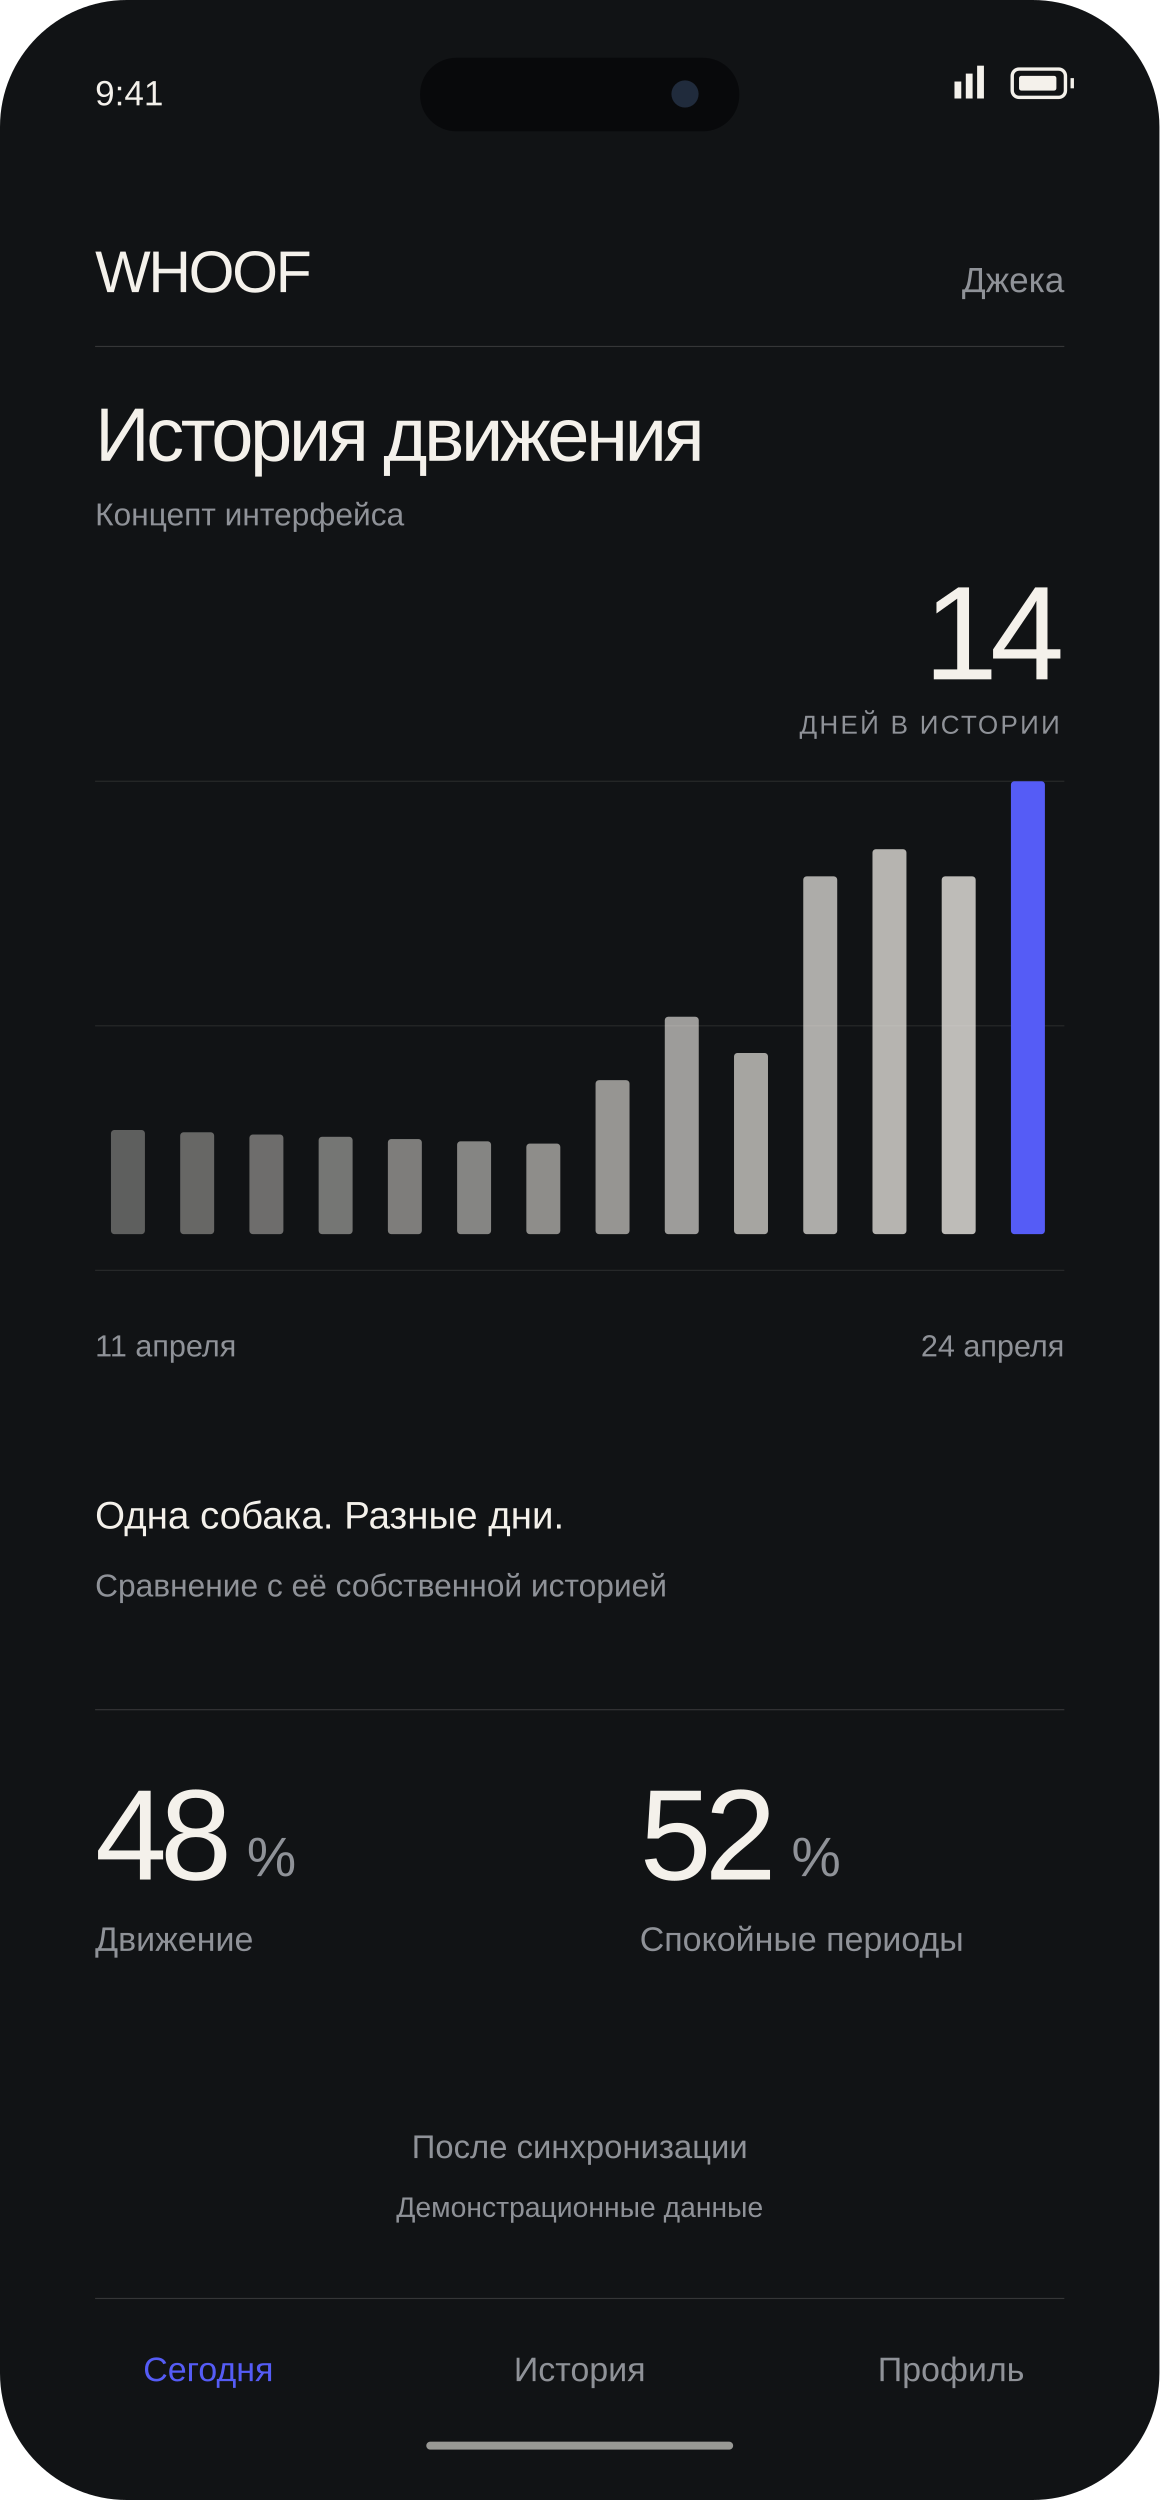
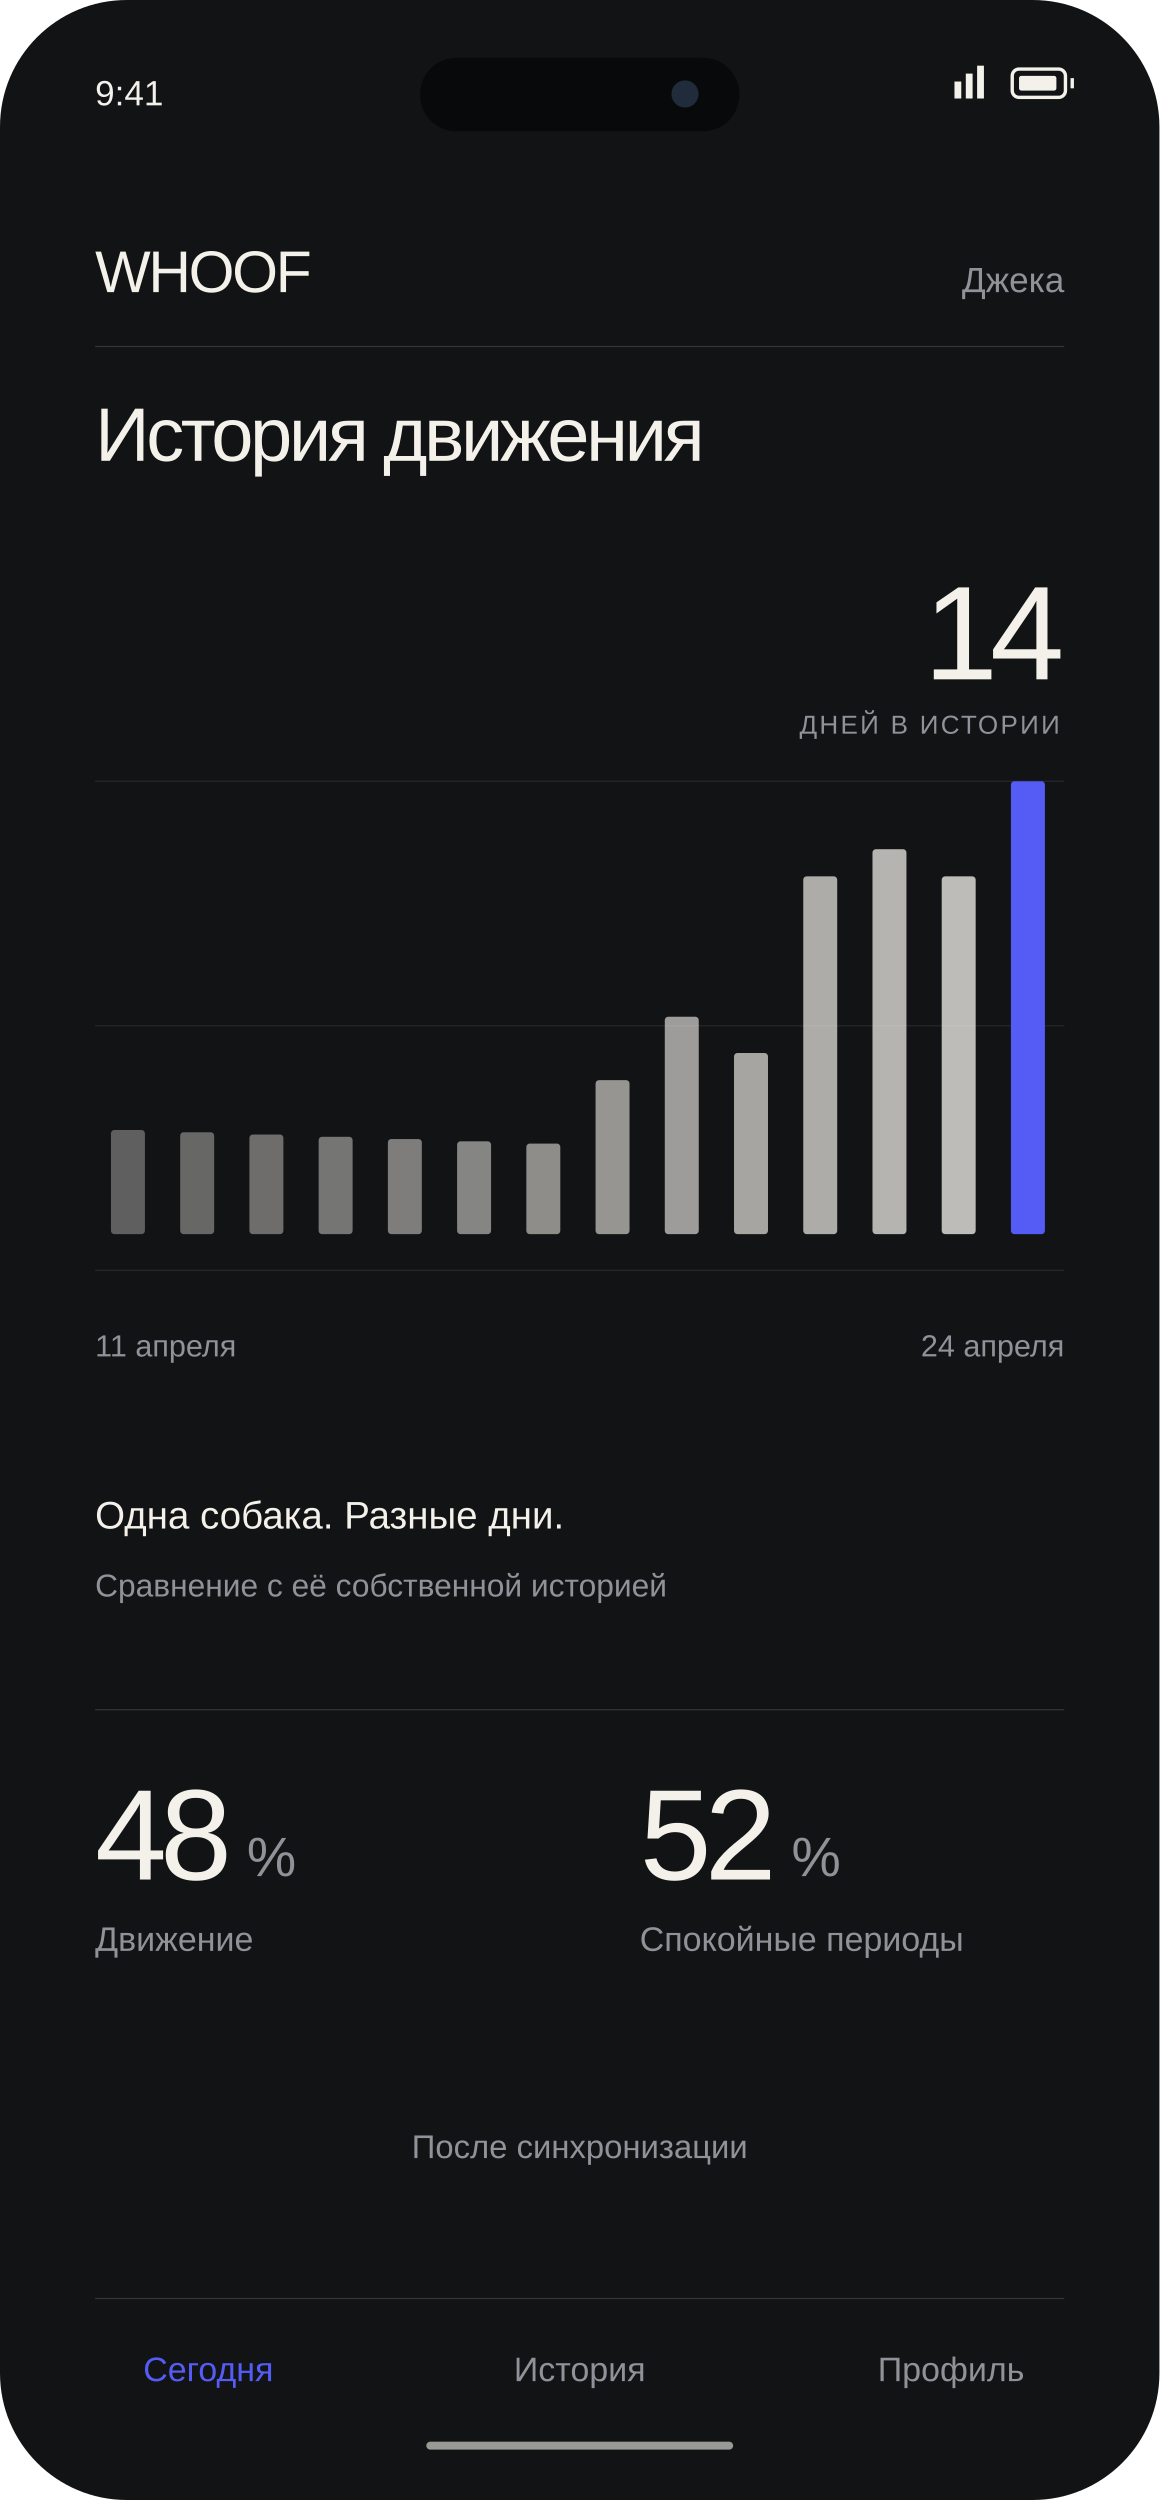
<svg xmlns="http://www.w3.org/2000/svg" width="1024" height="2208" viewBox="0 0 1024 2208" fill="#f4f1eb" font-family="Whoof, Arial, sans-serif" role="img" aria-label="Концепт интерфейса Whoof: демонстрационная история движений за день">
  <rect data-art-chrome="" width="1024" height="2208" rx="112" fill="#111315" />
  <g data-art-chrome="">
    <text x="84" y="93" font-size="31" font-weight="500">9:41</text>
    <path d="M846 72v15m10-22v22m10-29v29" stroke="#f4f1eb" stroke-width="6" />
    <rect x="894" y="61" width="47" height="25" rx="6" stroke="#f4f1eb" stroke-width="3" fill="none" />
    <rect x="900" y="67" width="33" height="13" rx="2" />
    <path d="M947 69v9" stroke="#f4f1eb" stroke-width="3" />
    <rect x="371" y="51" width="282" height="65" rx="32" fill="#08090b" />
    <circle cx="605" cy="83" r="12" fill="#202b3c" />
    <text x="84" y="258" font-size="52" font-weight="500" letter-spacing="-2">WHOOF</text>
    <text x="940" y="258" font-size="31" text-anchor="end" fill="#8f9298">Джека</text>
    <path d="M84 306H940" stroke="#f4f1eb" stroke-opacity=".16" />
    <text x="84" y="407" font-size="67" data-art-heading="" letter-spacing="-3">История движения</text>
-     <text x="84" y="464" font-size="28" fill="#8f9298">Концепт интерфейса</text>
  </g>
  <g data-art-day="" opacity="0">
    <defs>
      <clipPath id="whoof-static-week-day">
        <rect data-art-day-clip="" x="84" y="630" width="856" height="500" />
      </clipPath>
      <clipPath id="whoof-static-week-selection">
        <rect data-art-selection="" x="918" y="630" width="24" height="500" />
      </clipPath>
    </defs>
    <text x="940" y="600" font-size="118" data-art-time="" text-anchor="end" font-weight="400" letter-spacing="-7" style="font-variant-numeric:tabular-nums">23:59</text>
    <text x="936" y="648" font-size="23" text-anchor="end" fill="#8f9298" letter-spacing="2">ВРЕМЯ ДНЯ</text>
    <g opacity=".09">
      <rect x="84" y="1067.39" width="3.6" height="22.61" rx="1.8" fill="#f4f1eb" />
      <rect x="89.944" y="1066.058" width="3.6" height="23.942" rx="1.8" fill="#f4f1eb" />
      <rect x="95.889" y="1069.953" width="3.6" height="20.047" rx="1.8" fill="#f4f1eb" />
      <rect x="101.833" y="1068.411" width="3.6" height="21.589" rx="1.8" fill="#f4f1eb" />
      <rect x="107.778" y="1067.956" width="3.6" height="22.044" rx="1.8" fill="#f4f1eb" />
      <rect x="113.722" y="1071.072" width="3.6" height="18.928" rx="1.8" fill="#f4f1eb" />
      <rect x="119.667" y="1067.92" width="3.6" height="22.08" rx="1.8" fill="#f4f1eb" />
      <rect x="125.611" y="1067.158" width="3.6" height="22.842" rx="1.8" fill="#f4f1eb" />
      <rect x="131.556" y="1069.441" width="3.6" height="20.559" rx="1.8" fill="#f4f1eb" />
      <rect x="137.5" y="1066.206" width="3.6" height="23.794" rx="1.8" fill="#f4f1eb" />
      <rect x="143.444" y="1067.146" width="3.6" height="22.854" rx="1.8" fill="#f4f1eb" />
      <rect x="149.389" y="1070.094" width="3.6" height="19.906" rx="1.8" fill="#f4f1eb" />
      <rect x="155.333" y="1067.43" width="3.6" height="22.57" rx="1.8" fill="#f4f1eb" />
      <rect x="161.278" y="1069.141" width="3.6" height="20.859" rx="1.8" fill="#f4f1eb" />
      <rect x="167.222" y="1070.783" width="3.6" height="19.217" rx="1.8" fill="#f4f1eb" />
      <rect x="173.167" y="1066.942" width="3.6" height="23.058" rx="1.8" fill="#f4f1eb" />
      <rect x="179.111" y="1068.304" width="3.6" height="21.696" rx="1.8" fill="#f4f1eb" />
      <rect x="185.056" y="1068.872" width="3.6" height="21.128" rx="1.8" fill="#f4f1eb" />
      <rect x="191" y="1065.563" width="3.6" height="24.437" rx="1.8" fill="#f4f1eb" />
      <rect x="196.944" y="1068.483" width="3.6" height="21.517" rx="1.8" fill="#f4f1eb" />
      <rect x="202.889" y="1069.434" width="3.6" height="20.566" rx="1.8" fill="#f4f1eb" />
      <rect x="208.833" y="1067.105" width="3.6" height="22.895" rx="1.8" fill="#f4f1eb" />
      <rect x="214.778" y="1070.368" width="3.6" height="19.632" rx="1.8" fill="#f4f1eb" />
      <rect x="220.722" y="1069.76" width="3.6" height="20.24" rx="1.8" fill="#f4f1eb" />
      <rect x="226.667" y="1066.722" width="3.6" height="23.278" rx="1.8" fill="#f4f1eb" />
      <rect x="232.611" y="1069.312" width="3.6" height="20.688" rx="1.8" fill="#f4f1eb" />
      <rect x="238.556" y="1067.685" width="3.6" height="22.315" rx="1.8" fill="#f4f1eb" />
      <rect x="244.5" y="1065.695" width="3.6" height="24.305" rx="1.8" fill="#f4f1eb" />
      <rect x="250.444" y="1069.416" width="3.6" height="20.584" rx="1.8" fill="#f4f1eb" />
      <rect x="256.389" y="1068.058" width="3.6" height="21.942" rx="1.8" fill="#f4f1eb" />
      <rect x="262.333" y="1067.004" width="3.6" height="22.996" rx="1.8" fill="#f4f1eb" />
      <rect x="268.278" y="1070.344" width="3.6" height="19.656" rx="1.8" fill="#f4f1eb" />
      <rect x="274.222" y="1066.086" width="3.6" height="23.914" rx="1.8" fill="#f4f1eb" />
      <rect x="280.167" y="1062.144" width="3.6" height="27.856" rx="1.8" fill="#f4f1eb" />
      <rect x="286.111" y="1062.85" width="3.6" height="27.15" rx="1.8" fill="#f4f1eb" />
      <rect x="292.056" y="1048.322" width="3.6" height="41.678" rx="1.8" fill="#f4f1eb" />
      <rect x="298" y="1037.567" width="3.6" height="52.433" rx="1.8" fill="#f4f1eb" />
      <rect x="303.944" y="1039.174" width="3.6" height="50.826" rx="1.8" fill="#f4f1eb" />
      <rect x="309.889" y="1002.612" width="3.6" height="87.388" rx="1.8" fill="#f4f1eb" />
      <rect x="315.833" y="992.293" width="3.6" height="97.707" rx="1.8" fill="#f4f1eb" />
      <rect x="321.778" y="999.401" width="3.6" height="90.599" rx="1.8" fill="#f4f1eb" />
      <rect x="327.722" y="907.367" width="3.6" height="182.633" rx="1.8" fill="#f4f1eb" />
      <rect x="333.667" y="895.494" width="3.6" height="194.506" rx="1.8" fill="#f4f1eb" />
      <rect x="339.611" y="889.136" width="3.6" height="200.864" rx="1.8" fill="#f4f1eb" />
      <rect x="345.556" y="756.37" width="3.6" height="333.63" rx="1.8" fill="#f4f1eb" />
      <rect x="351.5" y="815.219" width="3.6" height="274.781" rx="1.8" fill="#f4f1eb" />
      <rect x="357.444" y="853.531" width="3.6" height="236.469" rx="1.8" fill="#f4f1eb" />
      <rect x="363.389" y="780.545" width="3.6" height="309.455" rx="1.8" fill="#f4f1eb" />
      <rect x="369.333" y="894.017" width="3.6" height="195.983" rx="1.8" fill="#f4f1eb" />
      <rect x="375.278" y="903.152" width="3.6" height="186.848" rx="1.8" fill="#f4f1eb" />
      <rect x="381.222" y="813.791" width="3.6" height="276.209" rx="1.8" fill="#f4f1eb" />
      <rect x="387.167" y="888.241" width="3.6" height="201.759" rx="1.8" fill="#f4f1eb" />
      <rect x="393.111" y="866.942" width="3.6" height="223.058" rx="1.8" fill="#f4f1eb" />
      <rect x="399.056" y="853.073" width="3.6" height="236.927" rx="1.8" fill="#f4f1eb" />
      <rect x="405" y="974.33" width="3.6" height="115.67" rx="1.8" fill="#f4f1eb" />
      <rect x="410.944" y="1007.288" width="3.6" height="82.712" rx="1.8" fill="#f4f1eb" />
      <rect x="416.889" y="1032.964" width="3.6" height="57.036" rx="1.8" fill="#f4f1eb" />
      <rect x="422.833" y="1061.744" width="3.6" height="28.256" rx="1.8" fill="#f4f1eb" />
      <rect x="428.778" y="1062.668" width="3.6" height="27.332" rx="1.8" fill="#f4f1eb" />
      <rect x="434.722" y="1063.876" width="3.6" height="26.124" rx="1.8" fill="#f4f1eb" />
      <rect x="440.667" y="1068.775" width="3.6" height="21.225" rx="1.8" fill="#f4f1eb" />
      <rect x="446.611" y="1065.901" width="3.6" height="24.099" rx="1.8" fill="#f4f1eb" />
      <rect x="452.556" y="1065.937" width="3.6" height="24.063" rx="1.8" fill="#f4f1eb" />
      <rect x="458.5" y="1069.328" width="3.6" height="20.672" rx="1.8" fill="#f4f1eb" />
      <rect x="464.444" y="1066.713" width="3.6" height="23.287" rx="1.8" fill="#f4f1eb" />
      <rect x="470.389" y="1067.545" width="3.6" height="22.455" rx="1.8" fill="#f4f1eb" />
      <rect x="476.333" y="1069.958" width="3.6" height="20.042" rx="1.8" fill="#f4f1eb" />
      <rect x="482.278" y="1063.565" width="3.6" height="26.435" rx="1.8" fill="#f4f1eb" />
      <rect x="488.222" y="1060.757" width="3.6" height="29.243" rx="1.8" fill="#f4f1eb" />
      <rect x="494.167" y="1057.319" width="3.6" height="32.681" rx="1.8" fill="#f4f1eb" />
      <rect x="500.111" y="1031.182" width="3.6" height="58.818" rx="1.8" fill="#f4f1eb" />
      <rect x="506.056" y="1022.438" width="3.6" height="67.562" rx="1.8" fill="#f4f1eb" />
      <rect x="512" y="1015.103" width="3.6" height="74.897" rx="1.8" fill="#f4f1eb" />
      <rect x="517.944" y="967.372" width="3.6" height="122.628" rx="1.8" fill="#f4f1eb" />
      <rect x="523.889" y="988.65" width="3.6" height="101.35" rx="1.8" fill="#f4f1eb" />
      <rect x="529.833" y="990.819" width="3.6" height="99.181" rx="1.8" fill="#f4f1eb" />
      <rect x="535.778" y="941.741" width="3.6" height="148.259" rx="1.8" fill="#f4f1eb" />
      <rect x="541.722" y="985.033" width="3.6" height="104.967" rx="1.8" fill="#f4f1eb" />
      <rect x="547.667" y="985.247" width="3.6" height="104.753" rx="1.8" fill="#f4f1eb" />
      <rect x="553.611" y="973.542" width="3.6" height="116.458" rx="1.8" fill="#f4f1eb" />
      <rect x="559.556" y="1023.022" width="3.6" height="66.978" rx="1.8" fill="#f4f1eb" />
      <rect x="565.5" y="1035.273" width="3.6" height="54.727" rx="1.8" fill="#f4f1eb" />
      <rect x="571.444" y="1043.659" width="3.6" height="46.341" rx="1.8" fill="#f4f1eb" />
      <rect x="577.389" y="1063.351" width="3.6" height="26.649" rx="1.8" fill="#f4f1eb" />
      <rect x="583.333" y="1064.423" width="3.6" height="25.577" rx="1.8" fill="#f4f1eb" />
      <rect x="589.278" y="1064.818" width="3.6" height="25.182" rx="1.8" fill="#f4f1eb" />
      <rect x="595.222" y="1069.383" width="3.6" height="20.617" rx="1.8" fill="#f4f1eb" />
      <rect x="601.167" y="1066.318" width="3.6" height="23.682" rx="1.8" fill="#f4f1eb" />
      <rect x="607.111" y="1064.926" width="3.6" height="25.074" rx="1.8" fill="#f4f1eb" />
      <rect x="613.056" y="1067.891" width="3.6" height="22.109" rx="1.8" fill="#f4f1eb" />
      <rect x="619" y="1063.66" width="3.6" height="26.34" rx="1.8" fill="#f4f1eb" />
      <rect x="624.944" y="1062.755" width="3.6" height="27.245" rx="1.8" fill="#f4f1eb" />
      <rect x="630.889" y="1066.118" width="3.6" height="23.882" rx="1.8" fill="#f4f1eb" />
      <rect x="636.833" y="1056.038" width="3.6" height="33.962" rx="1.8" fill="#f4f1eb" />
      <rect x="642.778" y="1051.901" width="3.6" height="38.099" rx="1.8" fill="#f4f1eb" />
      <rect x="648.722" y="1050.965" width="3.6" height="39.035" rx="1.8" fill="#f4f1eb" />
      <rect x="654.667" y="1020.365" width="3.6" height="69.635" rx="1.8" fill="#f4f1eb" />
      <rect x="660.611" y="1012.014" width="3.6" height="77.986" rx="1.8" fill="#f4f1eb" />
      <rect x="666.556" y="1009.052" width="3.6" height="80.948" rx="1.8" fill="#f4f1eb" />
      <rect x="672.5" y="956.777" width="3.6" height="133.223" rx="1.8" fill="#f4f1eb" />
      <rect x="678.444" y="971.636" width="3.6" height="118.364" rx="1.8" fill="#f4f1eb" />
      <rect x="684.389" y="975.038" width="3.6" height="114.962" rx="1.8" fill="#f4f1eb" />
      <rect x="690.333" y="893.782" width="3.6" height="196.218" rx="1.8" fill="#f4f1eb" />
      <rect x="696.278" y="925.958" width="3.6" height="164.042" rx="1.8" fill="#f4f1eb" />
      <rect x="702.222" y="896.17" width="3.6" height="193.83" rx="1.8" fill="#f4f1eb" />
      <rect x="708.167" y="784.823" width="3.6" height="305.177" rx="1.8" fill="#f4f1eb" />
      <rect x="714.111" y="854.985" width="3.6" height="235.015" rx="1.8" fill="#f4f1eb" />
      <rect x="720.056" y="836.757" width="3.6" height="253.243" rx="1.8" fill="#f4f1eb" />
      <rect x="726" y="787.293" width="3.6" height="302.707" rx="1.8" fill="#f4f1eb" />
      <rect x="731.944" y="912.348" width="3.6" height="177.652" rx="1.8" fill="#f4f1eb" />
      <rect x="737.889" y="900.696" width="3.6" height="189.304" rx="1.8" fill="#f4f1eb" />
      <rect x="743.833" y="878.767" width="3.6" height="211.233" rx="1.8" fill="#f4f1eb" />
      <rect x="749.778" y="964.446" width="3.6" height="125.554" rx="1.8" fill="#f4f1eb" />
      <rect x="755.722" y="934.655" width="3.6" height="155.345" rx="1.8" fill="#f4f1eb" />
      <rect x="761.667" y="935.405" width="3.6" height="154.595" rx="1.8" fill="#f4f1eb" />
      <rect x="767.611" y="996.938" width="3.6" height="93.062" rx="1.8" fill="#f4f1eb" />
      <rect x="773.556" y="990.616" width="3.6" height="99.384" rx="1.8" fill="#f4f1eb" />
      <rect x="779.5" y="1008.356" width="3.6" height="81.644" rx="1.8" fill="#f4f1eb" />
      <rect x="785.444" y="1040.521" width="3.6" height="49.479" rx="1.8" fill="#f4f1eb" />
      <rect x="791.389" y="1023.338" width="3.6" height="66.662" rx="1.8" fill="#f4f1eb" />
      <rect x="797.333" y="1020.217" width="3.6" height="69.783" rx="1.8" fill="#f4f1eb" />
      <rect x="803.278" y="1029.507" width="3.6" height="60.493" rx="1.8" fill="#f4f1eb" />
      <rect x="809.222" y="989.483" width="3.6" height="100.517" rx="1.8" fill="#f4f1eb" />
      <rect x="815.167" y="998.233" width="3.6" height="91.767" rx="1.8" fill="#f4f1eb" />
      <rect x="821.111" y="1023.532" width="3.6" height="66.468" rx="1.8" fill="#f4f1eb" />
      <rect x="827.056" y="1019.971" width="3.6" height="70.029" rx="1.8" fill="#f4f1eb" />
      <rect x="833" y="1047.853" width="3.6" height="42.147" rx="1.8" fill="#f4f1eb" />
      <rect x="838.944" y="1062.594" width="3.6" height="27.406" rx="1.8" fill="#f4f1eb" />
      <rect x="844.889" y="1062.459" width="3.6" height="27.541" rx="1.8" fill="#f4f1eb" />
      <rect x="850.833" y="1068.475" width="3.6" height="21.525" rx="1.8" fill="#f4f1eb" />
      <rect x="856.778" y="1069.412" width="3.6" height="20.588" rx="1.8" fill="#f4f1eb" />
      <rect x="862.722" y="1065.959" width="3.6" height="24.041" rx="1.8" fill="#f4f1eb" />
      <rect x="868.667" y="1068.479" width="3.6" height="21.521" rx="1.8" fill="#f4f1eb" />
      <rect x="874.611" y="1068.16" width="3.6" height="21.84" rx="1.8" fill="#f4f1eb" />
      <rect x="880.556" y="1065.879" width="3.6" height="24.121" rx="1.8" fill="#f4f1eb" />
      <rect x="886.5" y="1069.695" width="3.6" height="20.305" rx="1.8" fill="#f4f1eb" />
      <rect x="892.444" y="1069.329" width="3.6" height="20.671" rx="1.8" fill="#f4f1eb" />
      <rect x="898.389" y="1067.539" width="3.6" height="22.461" rx="1.8" fill="#f4f1eb" />
      <rect x="904.333" y="1070.719" width="3.6" height="19.281" rx="1.8" fill="#f4f1eb" />
      <rect x="910.278" y="1068.517" width="3.6" height="21.483" rx="1.8" fill="#f4f1eb" />
      <rect x="916.222" y="1066.413" width="3.6" height="23.587" rx="1.8" fill="#f4f1eb" />
      <rect x="922.167" y="1069.257" width="3.6" height="20.743" rx="1.8" fill="#f4f1eb" />
      <rect x="928.111" y="1066.936" width="3.6" height="23.064" rx="1.8" fill="#f4f1eb" />
      <rect x="934.056" y="1066.595" width="3.6" height="23.405" rx="1.8" fill="#f4f1eb" />
    </g>
    <g clip-path="url(#whoof-static-week-day)">
      <g opacity=".88">
        <rect x="84" y="1067.39" width="3.6" height="22.61" rx="1.8" fill="#f4f1eb" />
        <rect x="89.944" y="1066.058" width="3.6" height="23.942" rx="1.8" fill="#f4f1eb" />
        <rect x="95.889" y="1069.953" width="3.6" height="20.047" rx="1.8" fill="#f4f1eb" />
        <rect x="101.833" y="1068.411" width="3.6" height="21.589" rx="1.8" fill="#f4f1eb" />
        <rect x="107.778" y="1067.956" width="3.6" height="22.044" rx="1.8" fill="#f4f1eb" />
        <rect x="113.722" y="1071.072" width="3.6" height="18.928" rx="1.8" fill="#f4f1eb" />
        <rect x="119.667" y="1067.92" width="3.6" height="22.08" rx="1.8" fill="#f4f1eb" />
        <rect x="125.611" y="1067.158" width="3.6" height="22.842" rx="1.8" fill="#f4f1eb" />
        <rect x="131.556" y="1069.441" width="3.6" height="20.559" rx="1.8" fill="#f4f1eb" />
        <rect x="137.5" y="1066.206" width="3.6" height="23.794" rx="1.8" fill="#f4f1eb" />
        <rect x="143.444" y="1067.146" width="3.6" height="22.854" rx="1.8" fill="#f4f1eb" />
        <rect x="149.389" y="1070.094" width="3.6" height="19.906" rx="1.8" fill="#f4f1eb" />
        <rect x="155.333" y="1067.43" width="3.6" height="22.57" rx="1.8" fill="#f4f1eb" />
        <rect x="161.278" y="1069.141" width="3.6" height="20.859" rx="1.8" fill="#f4f1eb" />
        <rect x="167.222" y="1070.783" width="3.6" height="19.217" rx="1.8" fill="#f4f1eb" />
        <rect x="173.167" y="1066.942" width="3.6" height="23.058" rx="1.8" fill="#f4f1eb" />
        <rect x="179.111" y="1068.304" width="3.6" height="21.696" rx="1.8" fill="#f4f1eb" />
        <rect x="185.056" y="1068.872" width="3.6" height="21.128" rx="1.8" fill="#f4f1eb" />
        <rect x="191" y="1065.563" width="3.6" height="24.437" rx="1.8" fill="#f4f1eb" />
        <rect x="196.944" y="1068.483" width="3.6" height="21.517" rx="1.8" fill="#f4f1eb" />
        <rect x="202.889" y="1069.434" width="3.6" height="20.566" rx="1.8" fill="#f4f1eb" />
        <rect x="208.833" y="1067.105" width="3.6" height="22.895" rx="1.8" fill="#f4f1eb" />
        <rect x="214.778" y="1070.368" width="3.6" height="19.632" rx="1.8" fill="#f4f1eb" />
        <rect x="220.722" y="1069.76" width="3.6" height="20.24" rx="1.8" fill="#f4f1eb" />
        <rect x="226.667" y="1066.722" width="3.6" height="23.278" rx="1.8" fill="#f4f1eb" />
        <rect x="232.611" y="1069.312" width="3.6" height="20.688" rx="1.8" fill="#f4f1eb" />
        <rect x="238.556" y="1067.685" width="3.6" height="22.315" rx="1.8" fill="#f4f1eb" />
        <rect x="244.5" y="1065.695" width="3.6" height="24.305" rx="1.8" fill="#f4f1eb" />
        <rect x="250.444" y="1069.416" width="3.6" height="20.584" rx="1.8" fill="#f4f1eb" />
        <rect x="256.389" y="1068.058" width="3.6" height="21.942" rx="1.8" fill="#f4f1eb" />
        <rect x="262.333" y="1067.004" width="3.6" height="22.996" rx="1.8" fill="#f4f1eb" />
        <rect x="268.278" y="1070.344" width="3.6" height="19.656" rx="1.8" fill="#f4f1eb" />
        <rect x="274.222" y="1066.086" width="3.6" height="23.914" rx="1.8" fill="#f4f1eb" />
        <rect x="280.167" y="1062.144" width="3.6" height="27.856" rx="1.8" fill="#f4f1eb" />
        <rect x="286.111" y="1062.85" width="3.6" height="27.15" rx="1.8" fill="#f4f1eb" />
        <rect x="292.056" y="1048.322" width="3.6" height="41.678" rx="1.8" fill="#f4f1eb" />
        <rect x="298" y="1037.567" width="3.6" height="52.433" rx="1.8" fill="#f4f1eb" />
        <rect x="303.944" y="1039.174" width="3.6" height="50.826" rx="1.8" fill="#f4f1eb" />
        <rect x="309.889" y="1002.612" width="3.6" height="87.388" rx="1.8" fill="#f4f1eb" />
        <rect x="315.833" y="992.293" width="3.6" height="97.707" rx="1.8" fill="#f4f1eb" />
        <rect x="321.778" y="999.401" width="3.6" height="90.599" rx="1.8" fill="#f4f1eb" />
        <rect x="327.722" y="907.367" width="3.6" height="182.633" rx="1.8" fill="#f4f1eb" />
        <rect x="333.667" y="895.494" width="3.6" height="194.506" rx="1.8" fill="#f4f1eb" />
        <rect x="339.611" y="889.136" width="3.6" height="200.864" rx="1.8" fill="#f4f1eb" />
        <rect x="345.556" y="756.37" width="3.6" height="333.63" rx="1.8" fill="#f4f1eb" />
        <rect x="351.5" y="815.219" width="3.6" height="274.781" rx="1.8" fill="#f4f1eb" />
        <rect x="357.444" y="853.531" width="3.6" height="236.469" rx="1.8" fill="#f4f1eb" />
        <rect x="363.389" y="780.545" width="3.6" height="309.455" rx="1.8" fill="#f4f1eb" />
        <rect x="369.333" y="894.017" width="3.6" height="195.983" rx="1.8" fill="#f4f1eb" />
        <rect x="375.278" y="903.152" width="3.6" height="186.848" rx="1.8" fill="#f4f1eb" />
        <rect x="381.222" y="813.791" width="3.6" height="276.209" rx="1.8" fill="#f4f1eb" />
        <rect x="387.167" y="888.241" width="3.6" height="201.759" rx="1.8" fill="#f4f1eb" />
        <rect x="393.111" y="866.942" width="3.6" height="223.058" rx="1.8" fill="#f4f1eb" />
        <rect x="399.056" y="853.073" width="3.6" height="236.927" rx="1.8" fill="#f4f1eb" />
        <rect x="405" y="974.33" width="3.6" height="115.67" rx="1.8" fill="#f4f1eb" />
        <rect x="410.944" y="1007.288" width="3.6" height="82.712" rx="1.8" fill="#f4f1eb" />
        <rect x="416.889" y="1032.964" width="3.6" height="57.036" rx="1.8" fill="#f4f1eb" />
        <rect x="422.833" y="1061.744" width="3.6" height="28.256" rx="1.8" fill="#f4f1eb" />
        <rect x="428.778" y="1062.668" width="3.6" height="27.332" rx="1.8" fill="#f4f1eb" />
        <rect x="434.722" y="1063.876" width="3.6" height="26.124" rx="1.8" fill="#f4f1eb" />
        <rect x="440.667" y="1068.775" width="3.6" height="21.225" rx="1.8" fill="#f4f1eb" />
        <rect x="446.611" y="1065.901" width="3.6" height="24.099" rx="1.8" fill="#f4f1eb" />
        <rect x="452.556" y="1065.937" width="3.6" height="24.063" rx="1.8" fill="#f4f1eb" />
        <rect x="458.5" y="1069.328" width="3.6" height="20.672" rx="1.8" fill="#f4f1eb" />
        <rect x="464.444" y="1066.713" width="3.6" height="23.287" rx="1.8" fill="#f4f1eb" />
        <rect x="470.389" y="1067.545" width="3.6" height="22.455" rx="1.8" fill="#f4f1eb" />
        <rect x="476.333" y="1069.958" width="3.6" height="20.042" rx="1.8" fill="#f4f1eb" />
        <rect x="482.278" y="1063.565" width="3.6" height="26.435" rx="1.8" fill="#f4f1eb" />
        <rect x="488.222" y="1060.757" width="3.6" height="29.243" rx="1.8" fill="#f4f1eb" />
        <rect x="494.167" y="1057.319" width="3.6" height="32.681" rx="1.8" fill="#f4f1eb" />
        <rect x="500.111" y="1031.182" width="3.6" height="58.818" rx="1.8" fill="#f4f1eb" />
        <rect x="506.056" y="1022.438" width="3.6" height="67.562" rx="1.8" fill="#f4f1eb" />
        <rect x="512" y="1015.103" width="3.6" height="74.897" rx="1.8" fill="#f4f1eb" />
        <rect x="517.944" y="967.372" width="3.6" height="122.628" rx="1.8" fill="#f4f1eb" />
        <rect x="523.889" y="988.65" width="3.6" height="101.35" rx="1.8" fill="#f4f1eb" />
        <rect x="529.833" y="990.819" width="3.6" height="99.181" rx="1.8" fill="#f4f1eb" />
        <rect x="535.778" y="941.741" width="3.6" height="148.259" rx="1.8" fill="#f4f1eb" />
        <rect x="541.722" y="985.033" width="3.6" height="104.967" rx="1.8" fill="#f4f1eb" />
        <rect x="547.667" y="985.247" width="3.6" height="104.753" rx="1.8" fill="#f4f1eb" />
        <rect x="553.611" y="973.542" width="3.6" height="116.458" rx="1.8" fill="#f4f1eb" />
        <rect x="559.556" y="1023.022" width="3.6" height="66.978" rx="1.8" fill="#f4f1eb" />
        <rect x="565.5" y="1035.273" width="3.6" height="54.727" rx="1.8" fill="#f4f1eb" />
        <rect x="571.444" y="1043.659" width="3.6" height="46.341" rx="1.8" fill="#f4f1eb" />
        <rect x="577.389" y="1063.351" width="3.6" height="26.649" rx="1.8" fill="#f4f1eb" />
        <rect x="583.333" y="1064.423" width="3.6" height="25.577" rx="1.8" fill="#f4f1eb" />
        <rect x="589.278" y="1064.818" width="3.6" height="25.182" rx="1.8" fill="#f4f1eb" />
        <rect x="595.222" y="1069.383" width="3.6" height="20.617" rx="1.8" fill="#f4f1eb" />
        <rect x="601.167" y="1066.318" width="3.6" height="23.682" rx="1.8" fill="#f4f1eb" />
        <rect x="607.111" y="1064.926" width="3.6" height="25.074" rx="1.8" fill="#f4f1eb" />
        <rect x="613.056" y="1067.891" width="3.6" height="22.109" rx="1.8" fill="#f4f1eb" />
        <rect x="619" y="1063.66" width="3.6" height="26.34" rx="1.8" fill="#f4f1eb" />
        <rect x="624.944" y="1062.755" width="3.6" height="27.245" rx="1.8" fill="#f4f1eb" />
        <rect x="630.889" y="1066.118" width="3.6" height="23.882" rx="1.8" fill="#f4f1eb" />
        <rect x="636.833" y="1056.038" width="3.6" height="33.962" rx="1.8" fill="#f4f1eb" />
        <rect x="642.778" y="1051.901" width="3.6" height="38.099" rx="1.8" fill="#f4f1eb" />
        <rect x="648.722" y="1050.965" width="3.6" height="39.035" rx="1.8" fill="#f4f1eb" />
        <rect x="654.667" y="1020.365" width="3.6" height="69.635" rx="1.8" fill="#f4f1eb" />
        <rect x="660.611" y="1012.014" width="3.6" height="77.986" rx="1.8" fill="#f4f1eb" />
        <rect x="666.556" y="1009.052" width="3.6" height="80.948" rx="1.8" fill="#f4f1eb" />
        <rect x="672.5" y="956.777" width="3.6" height="133.223" rx="1.8" fill="#f4f1eb" />
        <rect x="678.444" y="971.636" width="3.6" height="118.364" rx="1.8" fill="#f4f1eb" />
        <rect x="684.389" y="975.038" width="3.6" height="114.962" rx="1.8" fill="#f4f1eb" />
        <rect x="690.333" y="893.782" width="3.6" height="196.218" rx="1.8" fill="#f4f1eb" />
        <rect x="696.278" y="925.958" width="3.6" height="164.042" rx="1.8" fill="#f4f1eb" />
        <rect x="702.222" y="896.17" width="3.6" height="193.83" rx="1.8" fill="#f4f1eb" />
        <rect x="708.167" y="784.823" width="3.6" height="305.177" rx="1.8" fill="#f4f1eb" />
        <rect x="714.111" y="854.985" width="3.6" height="235.015" rx="1.8" fill="#f4f1eb" />
        <rect x="720.056" y="836.757" width="3.6" height="253.243" rx="1.8" fill="#f4f1eb" />
        <rect x="726" y="787.293" width="3.6" height="302.707" rx="1.8" fill="#f4f1eb" />
        <rect x="731.944" y="912.348" width="3.6" height="177.652" rx="1.8" fill="#f4f1eb" />
        <rect x="737.889" y="900.696" width="3.6" height="189.304" rx="1.8" fill="#f4f1eb" />
        <rect x="743.833" y="878.767" width="3.6" height="211.233" rx="1.8" fill="#f4f1eb" />
        <rect x="749.778" y="964.446" width="3.6" height="125.554" rx="1.8" fill="#f4f1eb" />
        <rect x="755.722" y="934.655" width="3.6" height="155.345" rx="1.8" fill="#f4f1eb" />
        <rect x="761.667" y="935.405" width="3.6" height="154.595" rx="1.8" fill="#f4f1eb" />
        <rect x="767.611" y="996.938" width="3.6" height="93.062" rx="1.8" fill="#f4f1eb" />
        <rect x="773.556" y="990.616" width="3.6" height="99.384" rx="1.8" fill="#f4f1eb" />
        <rect x="779.5" y="1008.356" width="3.6" height="81.644" rx="1.8" fill="#f4f1eb" />
        <rect x="785.444" y="1040.521" width="3.6" height="49.479" rx="1.8" fill="#f4f1eb" />
        <rect x="791.389" y="1023.338" width="3.6" height="66.662" rx="1.8" fill="#f4f1eb" />
        <rect x="797.333" y="1020.217" width="3.6" height="69.783" rx="1.8" fill="#f4f1eb" />
        <rect x="803.278" y="1029.507" width="3.6" height="60.493" rx="1.8" fill="#f4f1eb" />
        <rect x="809.222" y="989.483" width="3.6" height="100.517" rx="1.8" fill="#f4f1eb" />
        <rect x="815.167" y="998.233" width="3.6" height="91.767" rx="1.8" fill="#f4f1eb" />
        <rect x="821.111" y="1023.532" width="3.6" height="66.468" rx="1.8" fill="#f4f1eb" />
        <rect x="827.056" y="1019.971" width="3.6" height="70.029" rx="1.8" fill="#f4f1eb" />
        <rect x="833" y="1047.853" width="3.6" height="42.147" rx="1.8" fill="#f4f1eb" />
        <rect x="838.944" y="1062.594" width="3.6" height="27.406" rx="1.8" fill="#f4f1eb" />
        <rect x="844.889" y="1062.459" width="3.6" height="27.541" rx="1.8" fill="#f4f1eb" />
        <rect x="850.833" y="1068.475" width="3.6" height="21.525" rx="1.8" fill="#f4f1eb" />
        <rect x="856.778" y="1069.412" width="3.6" height="20.588" rx="1.8" fill="#f4f1eb" />
        <rect x="862.722" y="1065.959" width="3.6" height="24.041" rx="1.8" fill="#f4f1eb" />
        <rect x="868.667" y="1068.479" width="3.6" height="21.521" rx="1.8" fill="#f4f1eb" />
        <rect x="874.611" y="1068.16" width="3.6" height="21.84" rx="1.8" fill="#f4f1eb" />
        <rect x="880.556" y="1065.879" width="3.6" height="24.121" rx="1.8" fill="#f4f1eb" />
        <rect x="886.5" y="1069.695" width="3.6" height="20.305" rx="1.8" fill="#f4f1eb" />
        <rect x="892.444" y="1069.329" width="3.6" height="20.671" rx="1.8" fill="#f4f1eb" />
        <rect x="898.389" y="1067.539" width="3.6" height="22.461" rx="1.8" fill="#f4f1eb" />
        <rect x="904.333" y="1070.719" width="3.6" height="19.281" rx="1.8" fill="#f4f1eb" />
        <rect x="910.278" y="1068.517" width="3.6" height="21.483" rx="1.8" fill="#f4f1eb" />
        <rect x="916.222" y="1066.413" width="3.6" height="23.587" rx="1.8" fill="#f4f1eb" />
        <rect x="922.167" y="1069.257" width="3.6" height="20.743" rx="1.8" fill="#f4f1eb" />
        <rect x="928.111" y="1066.936" width="3.6" height="23.064" rx="1.8" fill="#f4f1eb" />
        <rect x="934.056" y="1066.595" width="3.6" height="23.405" rx="1.8" fill="#f4f1eb" />
      </g>
      <g clip-path="url(#whoof-static-week-selection)">
        <rect x="84" y="1067.39" width="3.6" height="22.61" rx="1.8" fill="#555cf6" />
        <rect x="89.944" y="1066.058" width="3.6" height="23.942" rx="1.8" fill="#555cf6" />
        <rect x="95.889" y="1069.953" width="3.6" height="20.047" rx="1.8" fill="#555cf6" />
        <rect x="101.833" y="1068.411" width="3.6" height="21.589" rx="1.8" fill="#555cf6" />
        <rect x="107.778" y="1067.956" width="3.6" height="22.044" rx="1.8" fill="#555cf6" />
        <rect x="113.722" y="1071.072" width="3.6" height="18.928" rx="1.8" fill="#555cf6" />
        <rect x="119.667" y="1067.92" width="3.6" height="22.08" rx="1.8" fill="#555cf6" />
        <rect x="125.611" y="1067.158" width="3.6" height="22.842" rx="1.8" fill="#555cf6" />
        <rect x="131.556" y="1069.441" width="3.6" height="20.559" rx="1.8" fill="#555cf6" />
        <rect x="137.5" y="1066.206" width="3.6" height="23.794" rx="1.8" fill="#555cf6" />
        <rect x="143.444" y="1067.146" width="3.6" height="22.854" rx="1.8" fill="#555cf6" />
        <rect x="149.389" y="1070.094" width="3.6" height="19.906" rx="1.8" fill="#555cf6" />
        <rect x="155.333" y="1067.43" width="3.6" height="22.57" rx="1.8" fill="#555cf6" />
        <rect x="161.278" y="1069.141" width="3.6" height="20.859" rx="1.8" fill="#555cf6" />
        <rect x="167.222" y="1070.783" width="3.6" height="19.217" rx="1.8" fill="#555cf6" />
        <rect x="173.167" y="1066.942" width="3.6" height="23.058" rx="1.8" fill="#555cf6" />
        <rect x="179.111" y="1068.304" width="3.6" height="21.696" rx="1.8" fill="#555cf6" />
        <rect x="185.056" y="1068.872" width="3.6" height="21.128" rx="1.8" fill="#555cf6" />
        <rect x="191" y="1065.563" width="3.6" height="24.437" rx="1.8" fill="#555cf6" />
        <rect x="196.944" y="1068.483" width="3.6" height="21.517" rx="1.8" fill="#555cf6" />
        <rect x="202.889" y="1069.434" width="3.6" height="20.566" rx="1.8" fill="#555cf6" />
        <rect x="208.833" y="1067.105" width="3.6" height="22.895" rx="1.8" fill="#555cf6" />
        <rect x="214.778" y="1070.368" width="3.6" height="19.632" rx="1.8" fill="#555cf6" />
        <rect x="220.722" y="1069.76" width="3.6" height="20.24" rx="1.8" fill="#555cf6" />
        <rect x="226.667" y="1066.722" width="3.6" height="23.278" rx="1.8" fill="#555cf6" />
        <rect x="232.611" y="1069.312" width="3.6" height="20.688" rx="1.8" fill="#555cf6" />
        <rect x="238.556" y="1067.685" width="3.6" height="22.315" rx="1.8" fill="#555cf6" />
        <rect x="244.5" y="1065.695" width="3.6" height="24.305" rx="1.8" fill="#555cf6" />
        <rect x="250.444" y="1069.416" width="3.6" height="20.584" rx="1.8" fill="#555cf6" />
        <rect x="256.389" y="1068.058" width="3.6" height="21.942" rx="1.8" fill="#555cf6" />
        <rect x="262.333" y="1067.004" width="3.6" height="22.996" rx="1.8" fill="#555cf6" />
        <rect x="268.278" y="1070.344" width="3.6" height="19.656" rx="1.8" fill="#555cf6" />
        <rect x="274.222" y="1066.086" width="3.6" height="23.914" rx="1.8" fill="#555cf6" />
        <rect x="280.167" y="1062.144" width="3.6" height="27.856" rx="1.8" fill="#555cf6" />
        <rect x="286.111" y="1062.85" width="3.6" height="27.15" rx="1.8" fill="#555cf6" />
        <rect x="292.056" y="1048.322" width="3.6" height="41.678" rx="1.8" fill="#555cf6" />
        <rect x="298" y="1037.567" width="3.6" height="52.433" rx="1.8" fill="#555cf6" />
        <rect x="303.944" y="1039.174" width="3.6" height="50.826" rx="1.8" fill="#555cf6" />
        <rect x="309.889" y="1002.612" width="3.6" height="87.388" rx="1.8" fill="#555cf6" />
        <rect x="315.833" y="992.293" width="3.6" height="97.707" rx="1.8" fill="#555cf6" />
        <rect x="321.778" y="999.401" width="3.6" height="90.599" rx="1.8" fill="#555cf6" />
        <rect x="327.722" y="907.367" width="3.6" height="182.633" rx="1.8" fill="#555cf6" />
        <rect x="333.667" y="895.494" width="3.6" height="194.506" rx="1.8" fill="#555cf6" />
        <rect x="339.611" y="889.136" width="3.6" height="200.864" rx="1.8" fill="#555cf6" />
        <rect x="345.556" y="756.37" width="3.6" height="333.63" rx="1.8" fill="#555cf6" />
        <rect x="351.5" y="815.219" width="3.6" height="274.781" rx="1.8" fill="#555cf6" />
        <rect x="357.444" y="853.531" width="3.6" height="236.469" rx="1.8" fill="#555cf6" />
        <rect x="363.389" y="780.545" width="3.6" height="309.455" rx="1.8" fill="#555cf6" />
        <rect x="369.333" y="894.017" width="3.6" height="195.983" rx="1.8" fill="#555cf6" />
        <rect x="375.278" y="903.152" width="3.6" height="186.848" rx="1.8" fill="#555cf6" />
        <rect x="381.222" y="813.791" width="3.6" height="276.209" rx="1.8" fill="#555cf6" />
        <rect x="387.167" y="888.241" width="3.6" height="201.759" rx="1.8" fill="#555cf6" />
        <rect x="393.111" y="866.942" width="3.6" height="223.058" rx="1.8" fill="#555cf6" />
        <rect x="399.056" y="853.073" width="3.6" height="236.927" rx="1.8" fill="#555cf6" />
        <rect x="405" y="974.33" width="3.6" height="115.67" rx="1.8" fill="#555cf6" />
        <rect x="410.944" y="1007.288" width="3.6" height="82.712" rx="1.8" fill="#555cf6" />
        <rect x="416.889" y="1032.964" width="3.6" height="57.036" rx="1.8" fill="#555cf6" />
        <rect x="422.833" y="1061.744" width="3.6" height="28.256" rx="1.8" fill="#555cf6" />
        <rect x="428.778" y="1062.668" width="3.6" height="27.332" rx="1.8" fill="#555cf6" />
        <rect x="434.722" y="1063.876" width="3.6" height="26.124" rx="1.8" fill="#555cf6" />
        <rect x="440.667" y="1068.775" width="3.6" height="21.225" rx="1.8" fill="#555cf6" />
        <rect x="446.611" y="1065.901" width="3.6" height="24.099" rx="1.8" fill="#555cf6" />
        <rect x="452.556" y="1065.937" width="3.6" height="24.063" rx="1.8" fill="#555cf6" />
        <rect x="458.5" y="1069.328" width="3.6" height="20.672" rx="1.8" fill="#555cf6" />
        <rect x="464.444" y="1066.713" width="3.6" height="23.287" rx="1.8" fill="#555cf6" />
        <rect x="470.389" y="1067.545" width="3.6" height="22.455" rx="1.8" fill="#555cf6" />
        <rect x="476.333" y="1069.958" width="3.6" height="20.042" rx="1.8" fill="#555cf6" />
        <rect x="482.278" y="1063.565" width="3.6" height="26.435" rx="1.8" fill="#555cf6" />
        <rect x="488.222" y="1060.757" width="3.6" height="29.243" rx="1.8" fill="#555cf6" />
        <rect x="494.167" y="1057.319" width="3.6" height="32.681" rx="1.8" fill="#555cf6" />
        <rect x="500.111" y="1031.182" width="3.6" height="58.818" rx="1.8" fill="#555cf6" />
        <rect x="506.056" y="1022.438" width="3.6" height="67.562" rx="1.8" fill="#555cf6" />
        <rect x="512" y="1015.103" width="3.6" height="74.897" rx="1.8" fill="#555cf6" />
        <rect x="517.944" y="967.372" width="3.6" height="122.628" rx="1.8" fill="#555cf6" />
        <rect x="523.889" y="988.65" width="3.6" height="101.35" rx="1.8" fill="#555cf6" />
        <rect x="529.833" y="990.819" width="3.6" height="99.181" rx="1.8" fill="#555cf6" />
        <rect x="535.778" y="941.741" width="3.6" height="148.259" rx="1.8" fill="#555cf6" />
        <rect x="541.722" y="985.033" width="3.6" height="104.967" rx="1.8" fill="#555cf6" />
        <rect x="547.667" y="985.247" width="3.6" height="104.753" rx="1.8" fill="#555cf6" />
        <rect x="553.611" y="973.542" width="3.6" height="116.458" rx="1.8" fill="#555cf6" />
        <rect x="559.556" y="1023.022" width="3.6" height="66.978" rx="1.8" fill="#555cf6" />
        <rect x="565.5" y="1035.273" width="3.6" height="54.727" rx="1.8" fill="#555cf6" />
        <rect x="571.444" y="1043.659" width="3.6" height="46.341" rx="1.8" fill="#555cf6" />
        <rect x="577.389" y="1063.351" width="3.6" height="26.649" rx="1.8" fill="#555cf6" />
        <rect x="583.333" y="1064.423" width="3.6" height="25.577" rx="1.8" fill="#555cf6" />
        <rect x="589.278" y="1064.818" width="3.6" height="25.182" rx="1.8" fill="#555cf6" />
        <rect x="595.222" y="1069.383" width="3.6" height="20.617" rx="1.8" fill="#555cf6" />
        <rect x="601.167" y="1066.318" width="3.6" height="23.682" rx="1.8" fill="#555cf6" />
        <rect x="607.111" y="1064.926" width="3.6" height="25.074" rx="1.8" fill="#555cf6" />
        <rect x="613.056" y="1067.891" width="3.6" height="22.109" rx="1.8" fill="#555cf6" />
        <rect x="619" y="1063.66" width="3.6" height="26.34" rx="1.8" fill="#555cf6" />
        <rect x="624.944" y="1062.755" width="3.6" height="27.245" rx="1.8" fill="#555cf6" />
        <rect x="630.889" y="1066.118" width="3.6" height="23.882" rx="1.8" fill="#555cf6" />
        <rect x="636.833" y="1056.038" width="3.6" height="33.962" rx="1.8" fill="#555cf6" />
        <rect x="642.778" y="1051.901" width="3.6" height="38.099" rx="1.8" fill="#555cf6" />
        <rect x="648.722" y="1050.965" width="3.6" height="39.035" rx="1.8" fill="#555cf6" />
        <rect x="654.667" y="1020.365" width="3.6" height="69.635" rx="1.8" fill="#555cf6" />
        <rect x="660.611" y="1012.014" width="3.6" height="77.986" rx="1.8" fill="#555cf6" />
        <rect x="666.556" y="1009.052" width="3.6" height="80.948" rx="1.8" fill="#555cf6" />
        <rect x="672.5" y="956.777" width="3.6" height="133.223" rx="1.8" fill="#555cf6" />
        <rect x="678.444" y="971.636" width="3.6" height="118.364" rx="1.8" fill="#555cf6" />
        <rect x="684.389" y="975.038" width="3.6" height="114.962" rx="1.8" fill="#555cf6" />
        <rect x="690.333" y="893.782" width="3.6" height="196.218" rx="1.8" fill="#555cf6" />
        <rect x="696.278" y="925.958" width="3.6" height="164.042" rx="1.8" fill="#555cf6" />
        <rect x="702.222" y="896.17" width="3.6" height="193.83" rx="1.8" fill="#555cf6" />
        <rect x="708.167" y="784.823" width="3.6" height="305.177" rx="1.8" fill="#555cf6" />
        <rect x="714.111" y="854.985" width="3.6" height="235.015" rx="1.8" fill="#555cf6" />
        <rect x="720.056" y="836.757" width="3.6" height="253.243" rx="1.8" fill="#555cf6" />
        <rect x="726" y="787.293" width="3.6" height="302.707" rx="1.8" fill="#555cf6" />
        <rect x="731.944" y="912.348" width="3.6" height="177.652" rx="1.8" fill="#555cf6" />
        <rect x="737.889" y="900.696" width="3.6" height="189.304" rx="1.8" fill="#555cf6" />
        <rect x="743.833" y="878.767" width="3.6" height="211.233" rx="1.8" fill="#555cf6" />
        <rect x="749.778" y="964.446" width="3.6" height="125.554" rx="1.8" fill="#555cf6" />
        <rect x="755.722" y="934.655" width="3.6" height="155.345" rx="1.8" fill="#555cf6" />
        <rect x="761.667" y="935.405" width="3.6" height="154.595" rx="1.8" fill="#555cf6" />
        <rect x="767.611" y="996.938" width="3.6" height="93.062" rx="1.8" fill="#555cf6" />
        <rect x="773.556" y="990.616" width="3.6" height="99.384" rx="1.8" fill="#555cf6" />
        <rect x="779.5" y="1008.356" width="3.6" height="81.644" rx="1.8" fill="#555cf6" />
        <rect x="785.444" y="1040.521" width="3.6" height="49.479" rx="1.8" fill="#555cf6" />
        <rect x="791.389" y="1023.338" width="3.6" height="66.662" rx="1.8" fill="#555cf6" />
        <rect x="797.333" y="1020.217" width="3.6" height="69.783" rx="1.8" fill="#555cf6" />
        <rect x="803.278" y="1029.507" width="3.6" height="60.493" rx="1.8" fill="#555cf6" />
        <rect x="809.222" y="989.483" width="3.6" height="100.517" rx="1.8" fill="#555cf6" />
        <rect x="815.167" y="998.233" width="3.6" height="91.767" rx="1.8" fill="#555cf6" />
        <rect x="821.111" y="1023.532" width="3.6" height="66.468" rx="1.8" fill="#555cf6" />
        <rect x="827.056" y="1019.971" width="3.6" height="70.029" rx="1.8" fill="#555cf6" />
        <rect x="833" y="1047.853" width="3.6" height="42.147" rx="1.8" fill="#555cf6" />
        <rect x="838.944" y="1062.594" width="3.6" height="27.406" rx="1.8" fill="#555cf6" />
        <rect x="844.889" y="1062.459" width="3.6" height="27.541" rx="1.8" fill="#555cf6" />
        <rect x="850.833" y="1068.475" width="3.6" height="21.525" rx="1.8" fill="#555cf6" />
        <rect x="856.778" y="1069.412" width="3.6" height="20.588" rx="1.8" fill="#555cf6" />
        <rect x="862.722" y="1065.959" width="3.6" height="24.041" rx="1.8" fill="#555cf6" />
        <rect x="868.667" y="1068.479" width="3.6" height="21.521" rx="1.8" fill="#555cf6" />
        <rect x="874.611" y="1068.16" width="3.6" height="21.84" rx="1.8" fill="#555cf6" />
        <rect x="880.556" y="1065.879" width="3.6" height="24.121" rx="1.8" fill="#555cf6" />
        <rect x="886.5" y="1069.695" width="3.6" height="20.305" rx="1.8" fill="#555cf6" />
        <rect x="892.444" y="1069.329" width="3.6" height="20.671" rx="1.8" fill="#555cf6" />
        <rect x="898.389" y="1067.539" width="3.6" height="22.461" rx="1.8" fill="#555cf6" />
        <rect x="904.333" y="1070.719" width="3.6" height="19.281" rx="1.8" fill="#555cf6" />
        <rect x="910.278" y="1068.517" width="3.6" height="21.483" rx="1.8" fill="#555cf6" />
        <rect x="916.222" y="1066.413" width="3.6" height="23.587" rx="1.8" fill="#555cf6" />
        <rect x="922.167" y="1069.257" width="3.6" height="20.743" rx="1.8" fill="#555cf6" />
        <rect x="928.111" y="1066.936" width="3.6" height="23.064" rx="1.8" fill="#555cf6" />
        <rect x="934.056" y="1066.595" width="3.6" height="23.405" rx="1.8" fill="#555cf6" />
      </g>
    </g>
    <path d="M84 1122H940" stroke="#f4f1eb" stroke-opacity=".16" />
    <path d="M84 1122v12" stroke="#f4f1eb" stroke-opacity=".25" />
    <text x="84" y="1198" font-size="27" text-anchor="start" fill="#8f9298" style="font-variant-numeric:tabular-nums">00</text>
    <path d="M298 1122v12" stroke="#f4f1eb" stroke-opacity=".25" />
    <text x="298" y="1198" font-size="27" text-anchor="middle" fill="#8f9298" style="font-variant-numeric:tabular-nums">06</text>
    <path d="M512 1122v12" stroke="#f4f1eb" stroke-opacity=".25" />
    <text x="512" y="1198" font-size="27" text-anchor="middle" fill="#8f9298" style="font-variant-numeric:tabular-nums">12</text>
    <path d="M726 1122v12" stroke="#f4f1eb" stroke-opacity=".25" />
    <text x="726" y="1198" font-size="27" text-anchor="middle" fill="#8f9298" style="font-variant-numeric:tabular-nums">18</text>
    <path d="M940 1122v12" stroke="#f4f1eb" stroke-opacity=".25" />
    <text x="940" y="1198" font-size="27" text-anchor="end" fill="#8f9298" style="font-variant-numeric:tabular-nums">24</text>
    <g data-art-cursor="" transform="translate(940 0)">
      <path d="M0 1115v24" stroke="#555cf6" stroke-width="3" />
    </g>
    <g data-art-chrome="">
      <path d="M84 1340h22" stroke="#f4f1eb" stroke-width="4" />
      <text x="122" y="1350" font-size="31" fill="#f4f1eb">Движение</text>
      <path d="M565 1340h22" stroke="#8f9298" stroke-width="4" />
      <text x="603" y="1350" font-size="31" fill="#8f9298">Спокойные периоды</text>
    </g>
  </g>
  <g data-art-week="" opacity="1">
    <defs>
      <clipPath id="whoof-static-week-week">
        <rect data-art-week-clip="" x="84" y="630" width="856" height="500" />
      </clipPath>
    </defs>
    <text x="940" y="600" font-size="118" text-anchor="end" font-weight="400" letter-spacing="-7">14</text>
    <text x="936" y="648" font-size="23" text-anchor="end" fill="#8f9298" letter-spacing="2">ДНЕЙ В ИСТОРИИ</text>
    <path d="M84 1122H940M84 906H940M84 690H940" stroke="#f4f1eb" stroke-opacity=".10" />
    <g clip-path="url(#whoof-static-week-week)">
      <rect x="98" y="998" width="30" height="92" rx="3" fill="#f4f1eb" opacity="0.34" />
      <rect x="159.143" y="1000" width="30" height="90" rx="3" fill="#f4f1eb" opacity="0.375" />
      <rect x="220.286" y="1002" width="30" height="88" rx="3" fill="#f4f1eb" opacity="0.41" />
      <rect x="281.429" y="1004" width="30" height="86" rx="3" fill="#f4f1eb" opacity="0.445" />
      <rect x="342.571" y="1006" width="30" height="84" rx="3" fill="#f4f1eb" opacity="0.48" />
      <rect x="403.714" y="1008" width="30" height="82" rx="3" fill="#f4f1eb" opacity="0.515" />
      <rect x="464.857" y="1010" width="30" height="80" rx="3" fill="#f4f1eb" opacity="0.55" />
      <rect x="526" y="954" width="30" height="136" rx="3" fill="#f4f1eb" opacity="0.585" />
      <rect x="587.143" y="898" width="30" height="192" rx="3" fill="#f4f1eb" opacity="0.62" />
      <rect x="648.286" y="930" width="30" height="160" rx="3" fill="#f4f1eb" opacity="0.655" />
      <rect x="709.429" y="774" width="30" height="316" rx="3" fill="#f4f1eb" opacity="0.69" />
      <rect x="770.571" y="750" width="30" height="340" rx="3" fill="#f4f1eb" opacity="0.725" />
      <rect x="831.714" y="774" width="30" height="316" rx="3" fill="#f4f1eb" opacity="0.76" />
      <rect x="892.857" y="690" width="30" height="400" rx="3" fill="#555cf6" opacity="1" />
    </g>
    <text x="84" y="1198" font-size="27" fill="#8f9298">11 апреля</text>
    <text x="940" y="1198" font-size="27" text-anchor="end" fill="#8f9298">24 апреля</text>
    <g data-art-chrome="">
      <text x="84" y="1350" font-size="34" fill="#f4f1eb">Одна собака. Разные дни.</text>
      <text x="84" y="1410" font-size="28" fill="#8f9298">Сравнение с её собственной историей</text>
    </g>
  </g>
  <g data-art-chrome="">
    <path d="M84 1510H940" stroke="#f4f1eb" stroke-opacity=".16" />
    <text x="84" y="1660" font-size="114" letter-spacing="-6">48</text>
    <text x="218" y="1657" font-size="49" fill="#8f9298">%</text>
    <text x="84" y="1723" font-size="30" fill="#8f9298">Движение</text>
    <text x="565" y="1660" font-size="114" letter-spacing="-6">52</text>
    <text x="699" y="1657" font-size="49" fill="#8f9298">%</text>
    <text x="565" y="1723" font-size="30" fill="#8f9298">Спокойные периоды</text>
    <text x="512" y="1906" font-size="29" text-anchor="middle" fill="#8f9298">После синхронизации</text>
-     <text x="512" y="1958" font-size="25" text-anchor="middle" fill="#8f9298">Демонстрационные данные</text>
    <path d="M84 2030H940" stroke="#f4f1eb" stroke-opacity=".16" />
    <text x="184" y="2103" font-size="30" text-anchor="middle" fill="#555cf6">Сегодня</text>
    <text x="512" y="2103" font-size="30" text-anchor="middle" fill="#8f9298">История</text>
    <text x="840" y="2103" font-size="30" text-anchor="middle" fill="#8f9298">Профиль</text>
    <path d="M380 2160h264" stroke="#f4f1eb" stroke-opacity=".6" stroke-width="7" stroke-linecap="round" />
  </g>
</svg>
